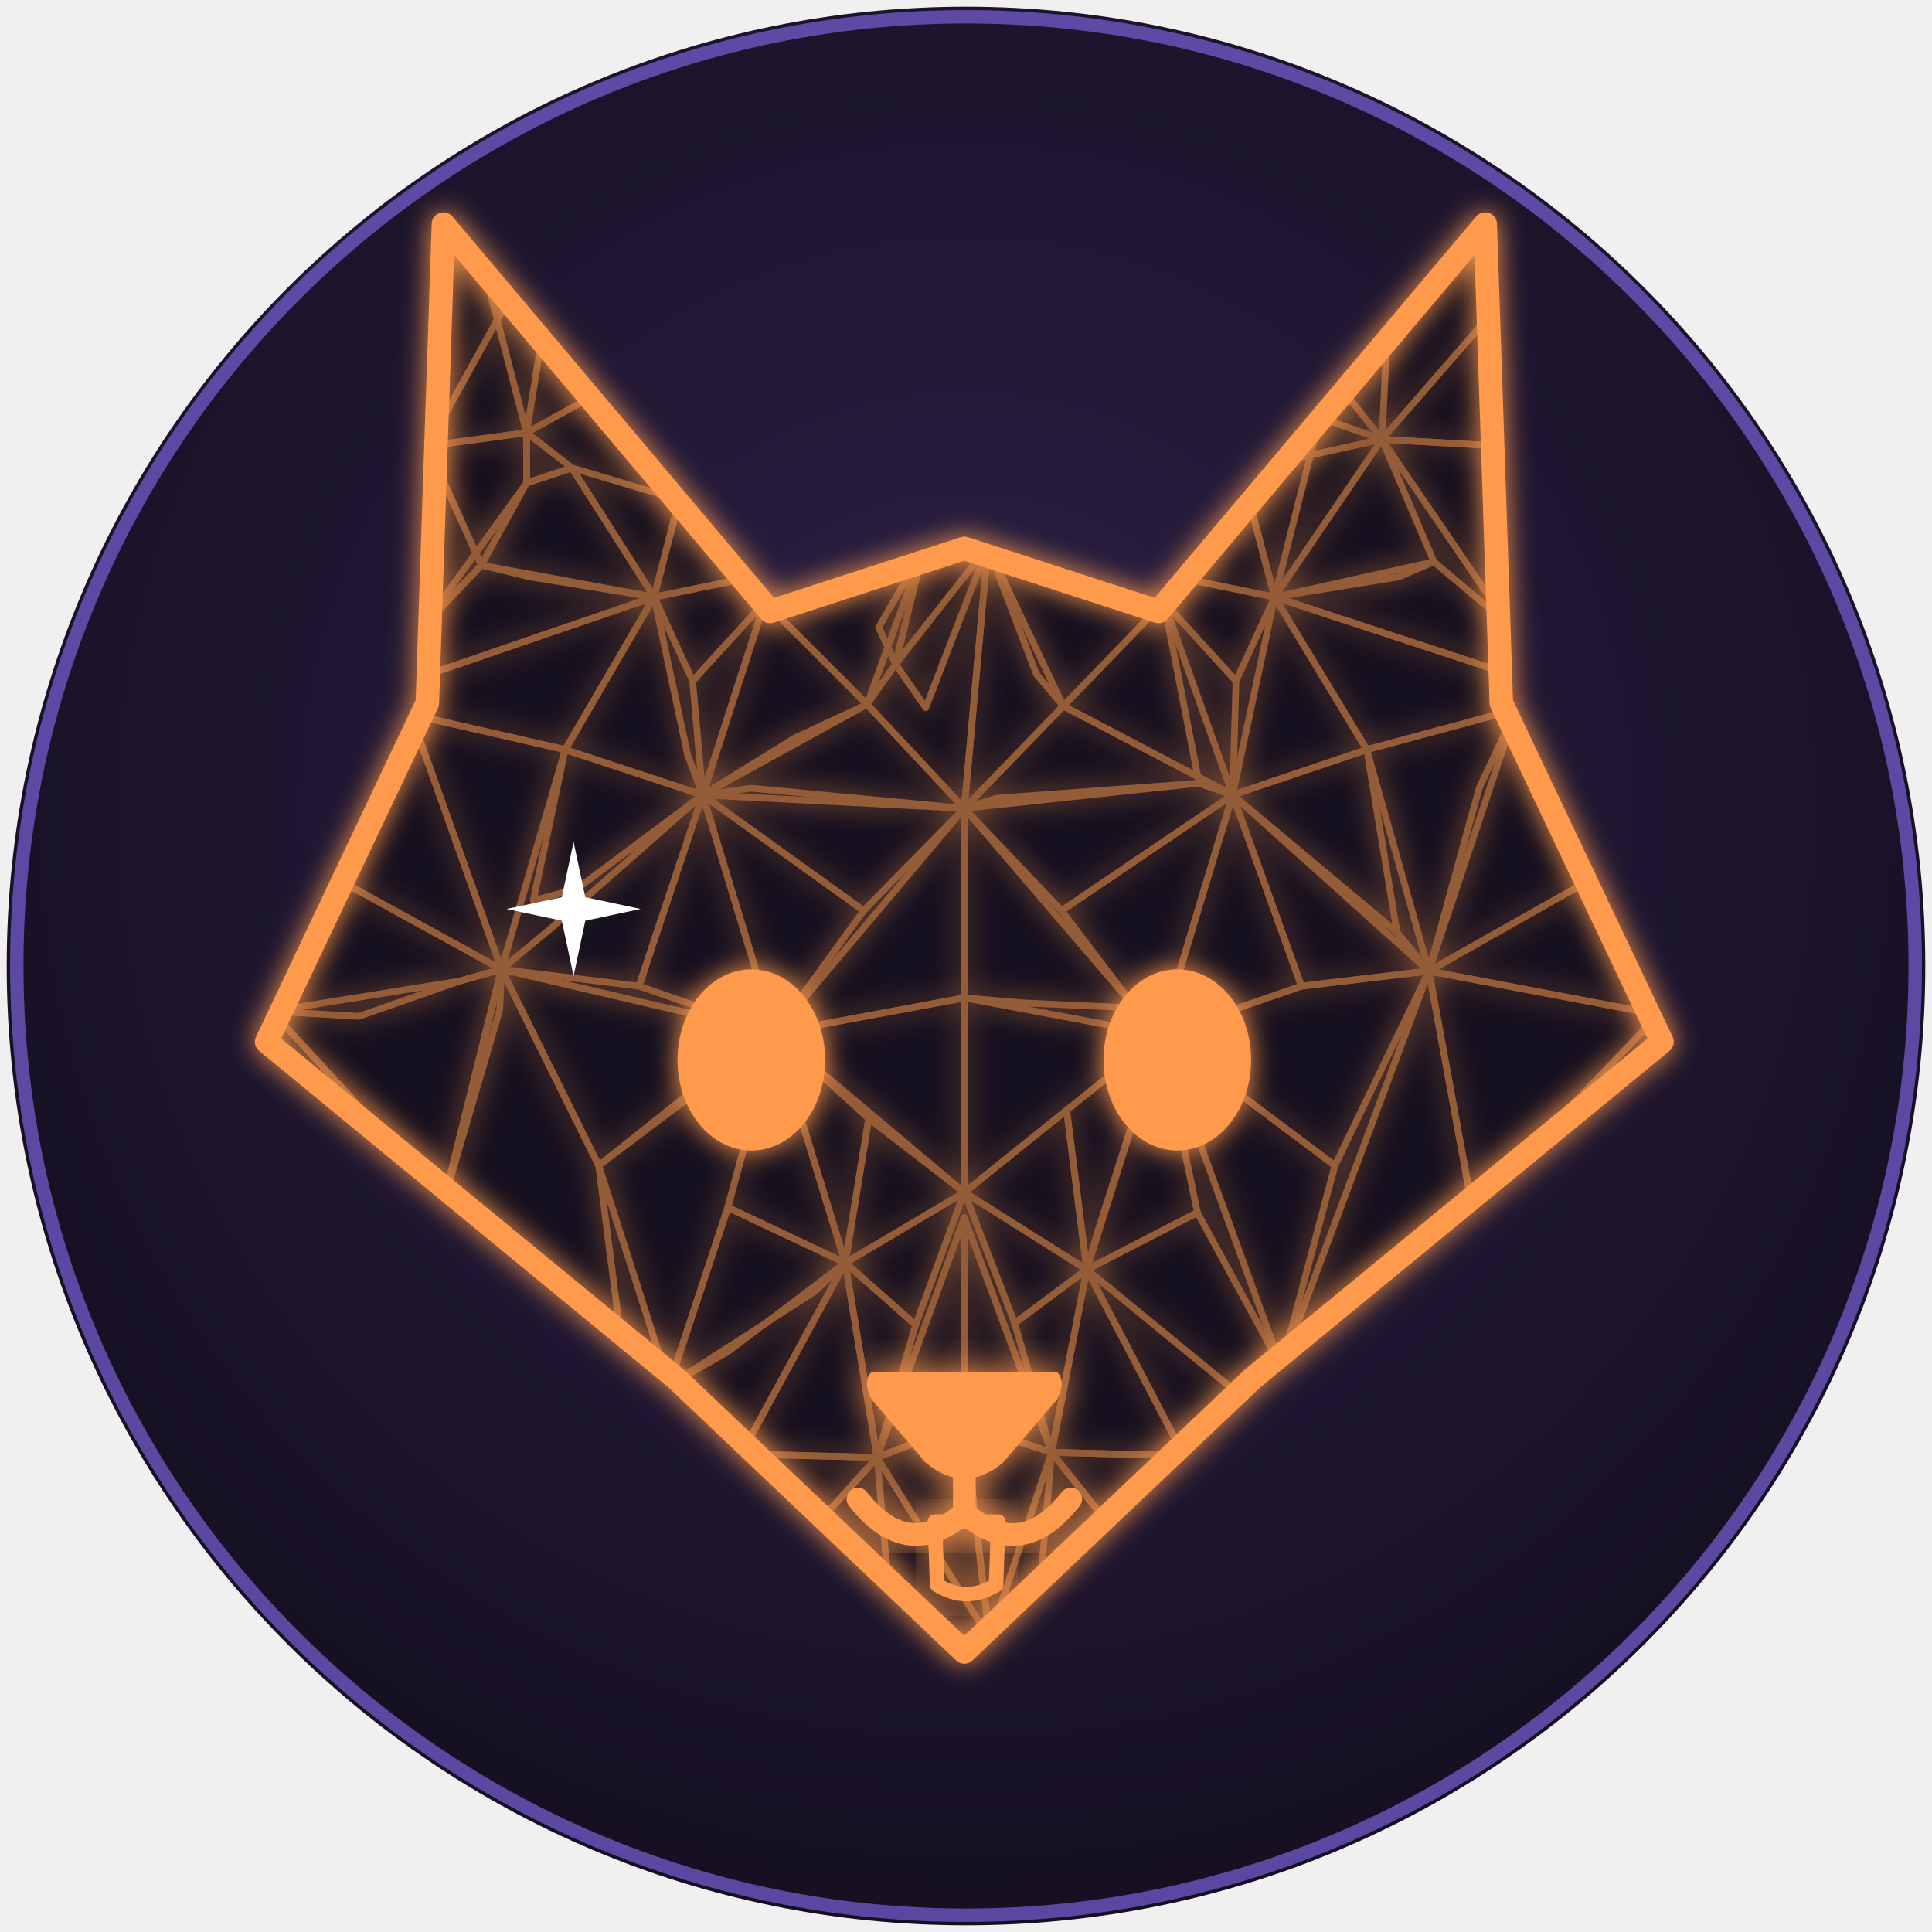
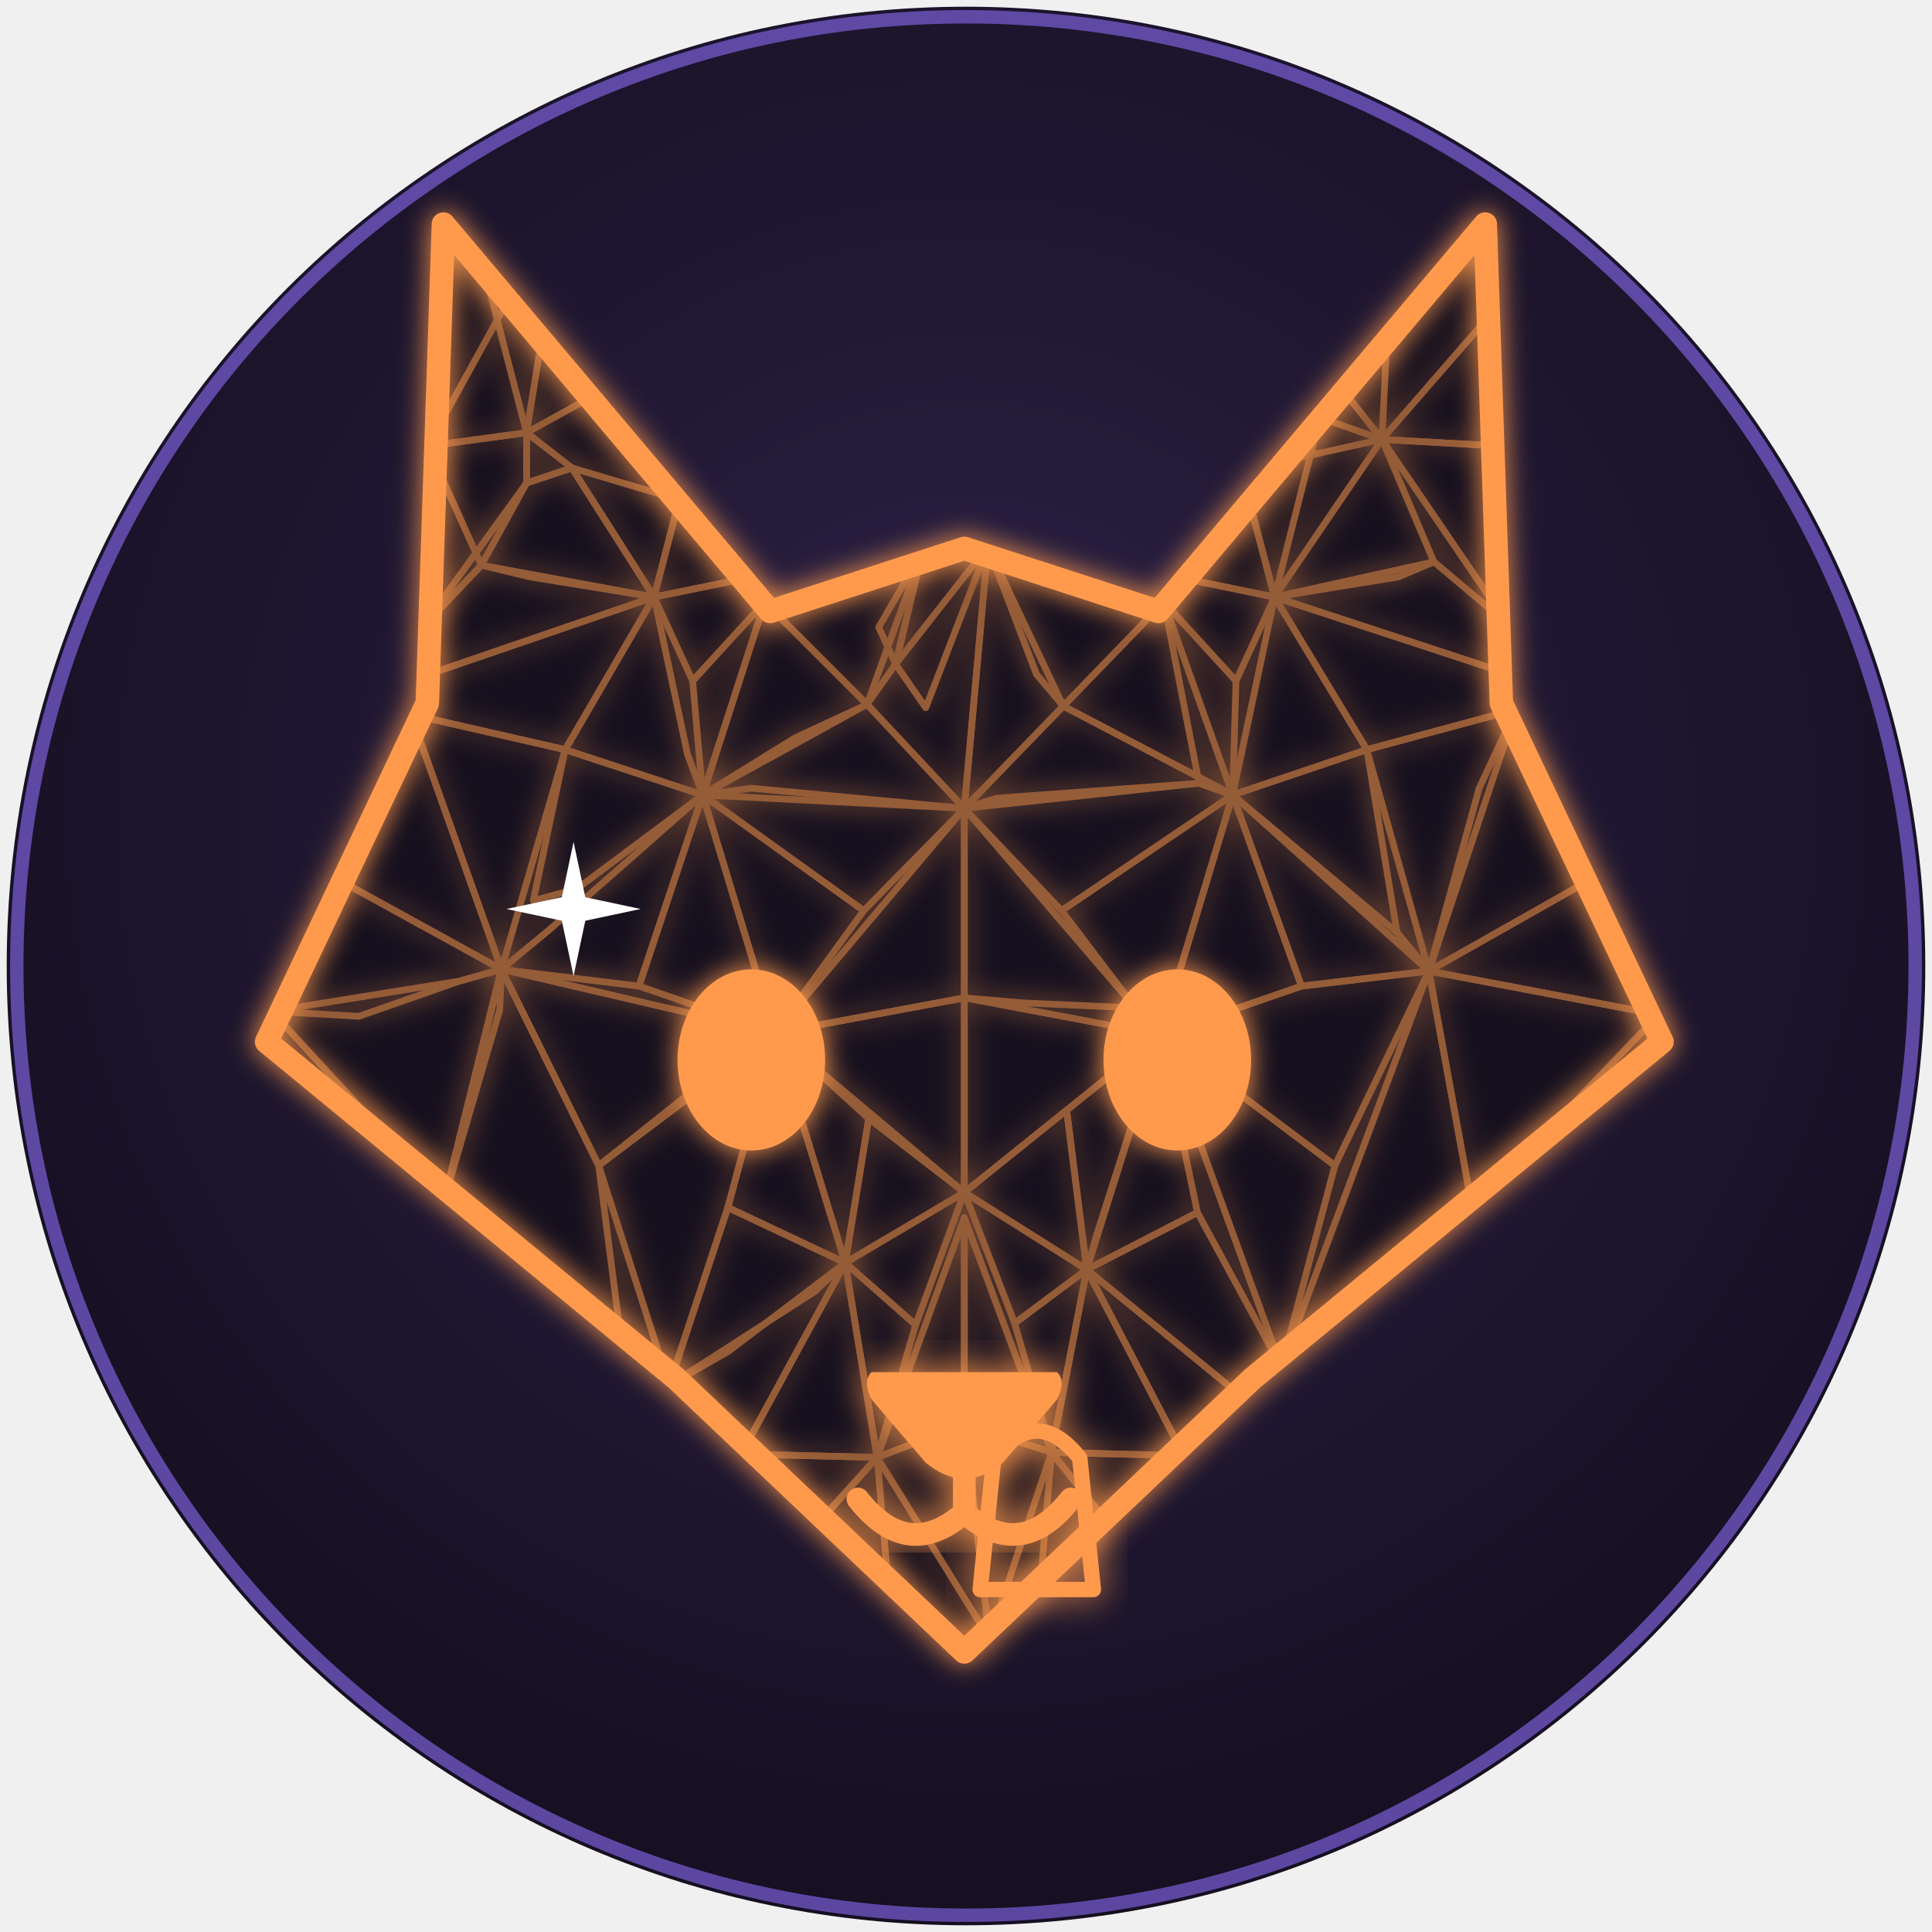
<svg xmlns="http://www.w3.org/2000/svg" viewBox="-38 -28 576 576" role="img" aria-label="Chico">
  <defs>
    <clipPath id="c-neon-chico">
      <circle cx="250" cy="260" r="286" />
    </clipPath>
    <clipPath id="head">
      <polygon points="94.2,38.8 191.6,154.3 249.5,135.5 307.4,154.3 404.8,38.8 409.6,181.6 457.5,282.6 335.4,383 249.5,464.5 163.6,383 41.5,282.6 89.4,181.6" />
    </clipPath>
    <radialGradient id="bg" cx="50%" cy="42%" r="65%">
      <stop offset="0" stop-color="#2c2147" />
      <stop offset="1" stop-color="#120d1c" />
    </radialGradient>
    <filter id="glow" x="-30%" y="-30%" width="160%" height="160%">
      <feGaussianBlur stdDeviation="4" result="b" />
      <feMerge>
        <feMergeNode in="b" />
        <feMergeNode in="SourceGraphic" />
      </feMerge>
    </filter>
  </defs>
  <g clip-path="url(#c-neon-chico)">
    <circle cx="250" cy="260" r="286" fill="url(#bg)" />
    <polygon points="94.2,38.8 191.6,154.3 249.5,135.5 307.4,154.3 404.8,38.8 409.6,181.6 457.5,282.6 335.4,383 249.5,464.5 163.6,383 41.5,282.6 89.4,181.6" fill="#15101f" />
    <g clip-path="url(#head)" fill="none" stroke="#ff9a4d" stroke-width="2" stroke-linejoin="round" opacity="0.55" filter="url(#glow)">
      <polygon points="111.5,261 193,280 140.5,319.5" />
      <polygon points="308,280.5 350,266 388,261.5 360,319.5" />
      <polygon points="140.5,319.5 175,292 193,280 179,332 161.5,385" />
      <polygon points="308,280.5 360,319.5 344,379.5" />
      <polygon points="94.5,329.5 111.5,261 140.5,319.5 147.5,374 100.5,334.5" />
      <polygon points="43,273.5 69,275 99,264.5 111.5,261 94.5,329.5" />
      <polygon points="388,261.5 456.5,274.5 401,332.5" />
      <polygon points="344,379.5 388,261.5 401,332.5" />
      <polygon points="193,280 249.5,269.5 249.5,327.5" />
      <polygon points="249.5,269.5 308,280.5 280,303 249.5,327.5" />
      <polygon points="193,280 249.5,213 249.5,269.5" />
      <polygon points="249.5,213 300.5,272.5 267,271 249.5,269.5" />
      <polygon points="171.5,209 219.5,243.5 193,280" />
      <polygon points="329.5,209 369.5,195.5 378.5,250 388,261.5" />
      <polygon points="369.5,195.5 414,183.5 388,261.5" />
      <polygon points="84.5,185 130.5,195.5 111.5,261" />
      <polygon points="171.5,209 249.5,213 219.5,243.5" />
      <polygon points="249.5,213 319.5,205.5 329.5,209 278.5,243.5" />
      <polygon points="278.5,243.5 329.5,209 308,280.5 300.5,272.5" />
      <polygon points="152.5,266 171.5,209 193,280" />
      <polygon points="329.5,209 378.5,250 388,261.5 350,266" />
      <polygon points="308,280.5 329.5,209 350,266" />
      <polygon points="121,240.5 130.5,195.5 171.5,209 134,237" />
      <polygon points="61.5,233.5 84.5,185 111.5,261" />
      <polygon points="388,261.5 403,207 414,183.5 437.5,233.5" />
      <polygon points="388,261.5 437.5,233.5 456.5,274.5" />
      <polygon points="43,273.5 61.5,233.5 111.5,261 99,264.5" />
      <polygon points="126,249 171.5,209 152.5,266 111.5,261" />
      <polygon points="342,150 374,103 389.5,139.5" />
      <polygon points="161.5,385 179,332 214,348.5 179,375" />
      <polygon points="329.5,209 342,150 369.5,195.5" />
      <polygon points="87,174 157,150 130.5,195.5 84.5,185" />
      <polygon points="130.5,195.5 157,150 167,197 171.5,209" />
      <polygon points="119,116 132.5,111.5 157,150 105.5,140.5" />
      <polygon points="342,150 379,144 389.5,139.5 411.5,158 412,173" />
      <polygon points="87.5,159.5 105.5,140.5 120,144 157,150 87,174" />
      <polygon points="342,150 412,173 414,183.5 369.5,195.5" />
      <polygon points="286,350.5 319,333.5 344,379.5 333,389" />
      <polygon points="279,182.5 309,151.5 319.5,205.5 329.5,209" />
      <polygon points="171.5,209 220.5,182 249.5,213 186,207" />
      <polygon points="171.5,209 190,151.5 220.5,182 199,192" />
      <polygon points="193,280 214,348.5 179,332" />
      <polygon points="249.5,213 279,182.5 329.5,209 319.5,205.5 259,210" />
      <polygon points="256.5,135 271,173 279,182.5 249.5,213" />
      <polygon points="289,340 308,280.5 319,333.5 286,350.5" />
      <polygon points="223.5,406.5 249.5,396.5 257,460.5" />
      <polygon points="223.5,406.5 249.5,335 249.5,396.5" />
      <polygon points="249.5,335 275.5,405 249.5,396.5" />
      <polygon points="249.5,396.5 275.5,405 257,460.5" />
      <polygon points="183,405.5 214,348.5 223.5,406.5" />
      <polygon points="214,348.5 221,305.5 249.5,327.5" />
      <polygon points="275.5,405 286,350.5 315,406" />
      <polygon points="249.5,327.5 275,307 280,303 286,350.5" />
      <polygon points="161.5,385 205,357 214,348.5 183,405.5 176,398.5" />
      <polygon points="193,280 221,305.5 214,348.5" />
      <polygon points="280,303 308,280.5 286,350.5" />
      <polygon points="286,350.5 333,389 323,398.5 315,406" />
      <polygon points="407.5,64.5 409.5,105 374,103" />
      <polygon points="374,103 409.5,105 410.5,133 411.5,158" />
      <polygon points="256.5,135 309,151.5 279,182.5" />
      <polygon points="229,170 256.5,135 249.5,213 220.5,182" />
      <polygon points="105.5,140.5 89.5,105 119,101 119,116 87.5,159.5" />
      <polygon points="214,348.5 235,367 223.5,406.5" />
      <polygon points="190,151.5 237,136.5 220.5,182" />
      <polygon points="214,348.5 249.5,327.5 235,367" />
      <polygon points="249.5,327.5 286,350.5 264.5,366.5" />
      <polygon points="264.5,366.5 286,350.5 275.5,405" />
      <polygon points="113.5,61.5 106.5,53 119,101 89.5,105" />
      <polygon points="157,150 184,144.5 190,151.5 168.5,175" />
      <polygon points="168.5,175 190,151.5 171.5,209" />
      <polygon points="309,151.5 315,144.5 342,150 330.5,175" />
      <polygon points="309,151.5 330.5,175 329.5,209" />
      <polygon points="229,170 237,136.5 256.5,135 238,183" />
      <polygon points="183,405.5 223.5,406.5 205.5,426.5" />
      <polygon points="205.5,426.5 223.5,406.5 227,446.5" />
      <polygon points="275.5,405 315,406 293,427" />
      <polygon points="272,446.5 275.5,405 293,427" />
      <polygon points="334.5,121.5 355.5,96.5 342,150" />
      <polygon points="132.5,111.5 164.5,121 157,150" />
      <polygon points="164.5,121 184,144.5 157,150" />
      <polygon points="315,144.5 334.5,121.5 342,150" />
      <polygon points="123.5,73 138,90.5 119,101" />
      <polygon points="362.5,88.5 375.5,73 374,103" />
      <polygon points="344.5,109.5 355.5,96.5 374,103" />
      <polygon points="224,159 237,136.5 229,170" />
      <polygon points="94.5,329.5 111.5,261 111,273" />
      <polygon points="119,101 132.5,111.5 119,116" />
    </g>
    <polygon points="94.2,38.8 191.6,154.3 249.5,135.5 307.4,154.3 404.8,38.8 409.6,181.6 457.5,282.6 335.4,383 249.5,464.5 163.6,383 41.5,282.6 89.4,181.6" fill="none" stroke="#ff9a4d" stroke-width="7" stroke-linejoin="round" filter="url(#glow)" />
    <path d="M133 223 L136.5 239.5 L153 243 L136.5 246.5 L133 263 L129.5 246.5 L113 243 L129.5 239.5 Z" fill="#ffffff" />
    <ellipse cx="186" cy="288" rx="22" ry="27" fill="#ff9a4d" filter="url(#glow)" />
    <ellipse cx="313" cy="288" rx="22" ry="27" fill="#ff9a4d" filter="url(#glow)" />
    <g transform="translate(249.5 400) scale(1.35) translate(-249.5 -400)">
      <path d="M229 386 L270 386 Q272 388 270 392 L258 406 Q249.5 413 241 406 L229 392 Q227 388 229 386 Z" fill="#ff9a4d" filter="url(#glow)" />
      <path d="M249.5 409 L249.5 417 M226 414 Q237 428 249.5 417 Q262 428 273 414" fill="none" stroke="#ff9a4d" stroke-width="5" stroke-linecap="round" stroke-linejoin="round" filter="url(#glow)" />
-       <path d="M243 419 L257 419 L256.5 433 Q250 437 243.5 433 Z" fill="none" stroke="#ff9a4d" stroke-width="3.2" stroke-linejoin="round" filter="url(#glow)" />
+       <path d="M253 434 L278 434 L275 405 Q265.5 393 256 405 Z" fill="none" stroke="#ff9a4d" stroke-width="3.4" stroke-linejoin="round" filter="url(#glow)" />
    </g>
    <circle cx="250" cy="260" r="283" fill="none" stroke="#8b6cf5" stroke-width="4" opacity="0.6" />
  </g>
</svg>
